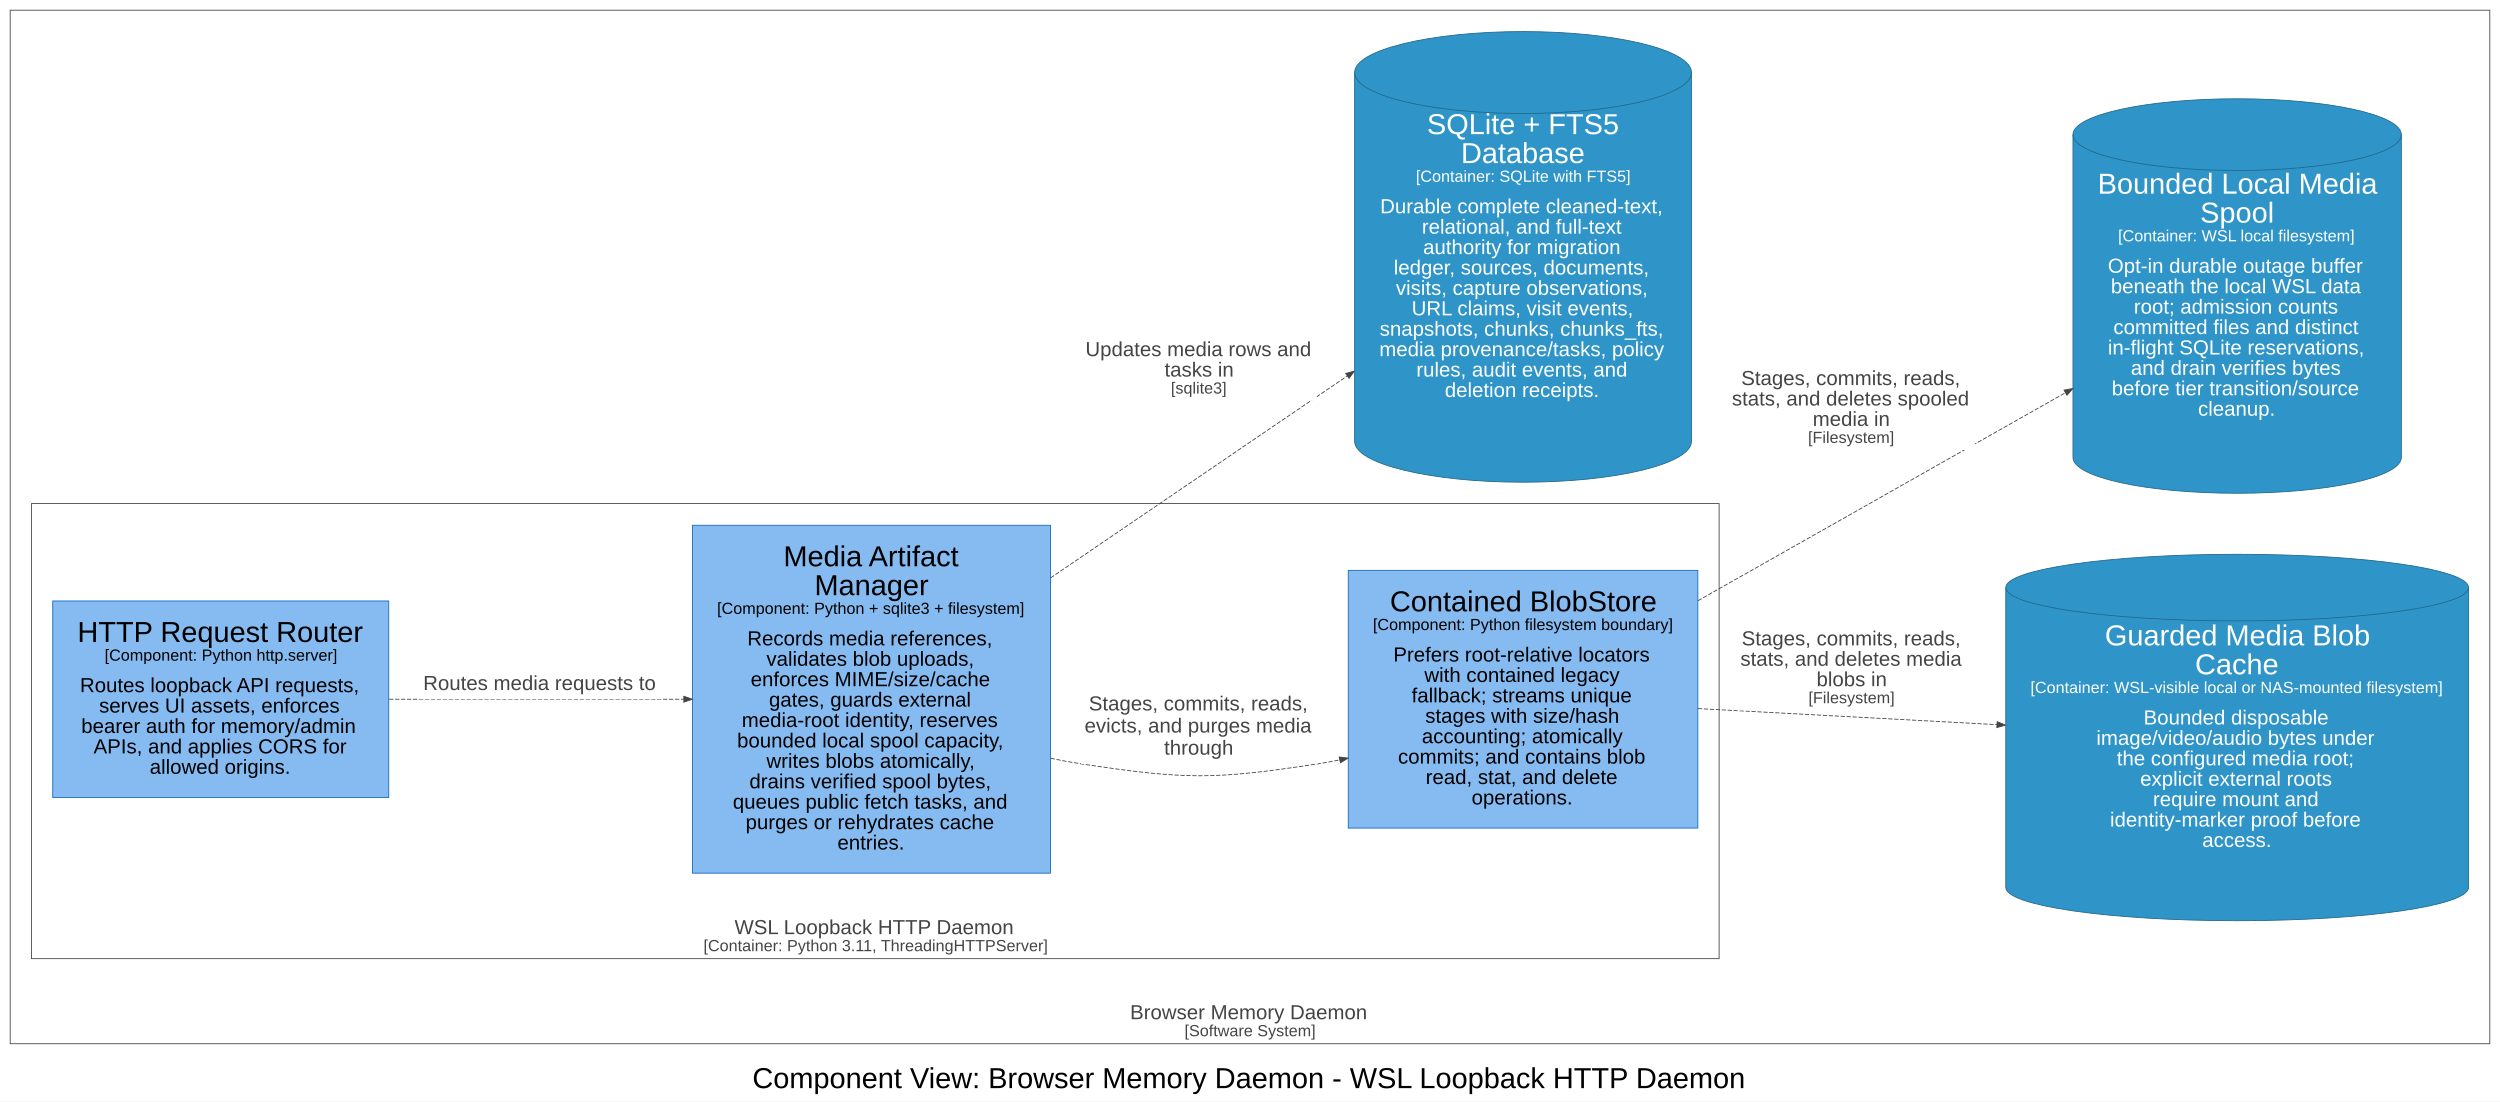
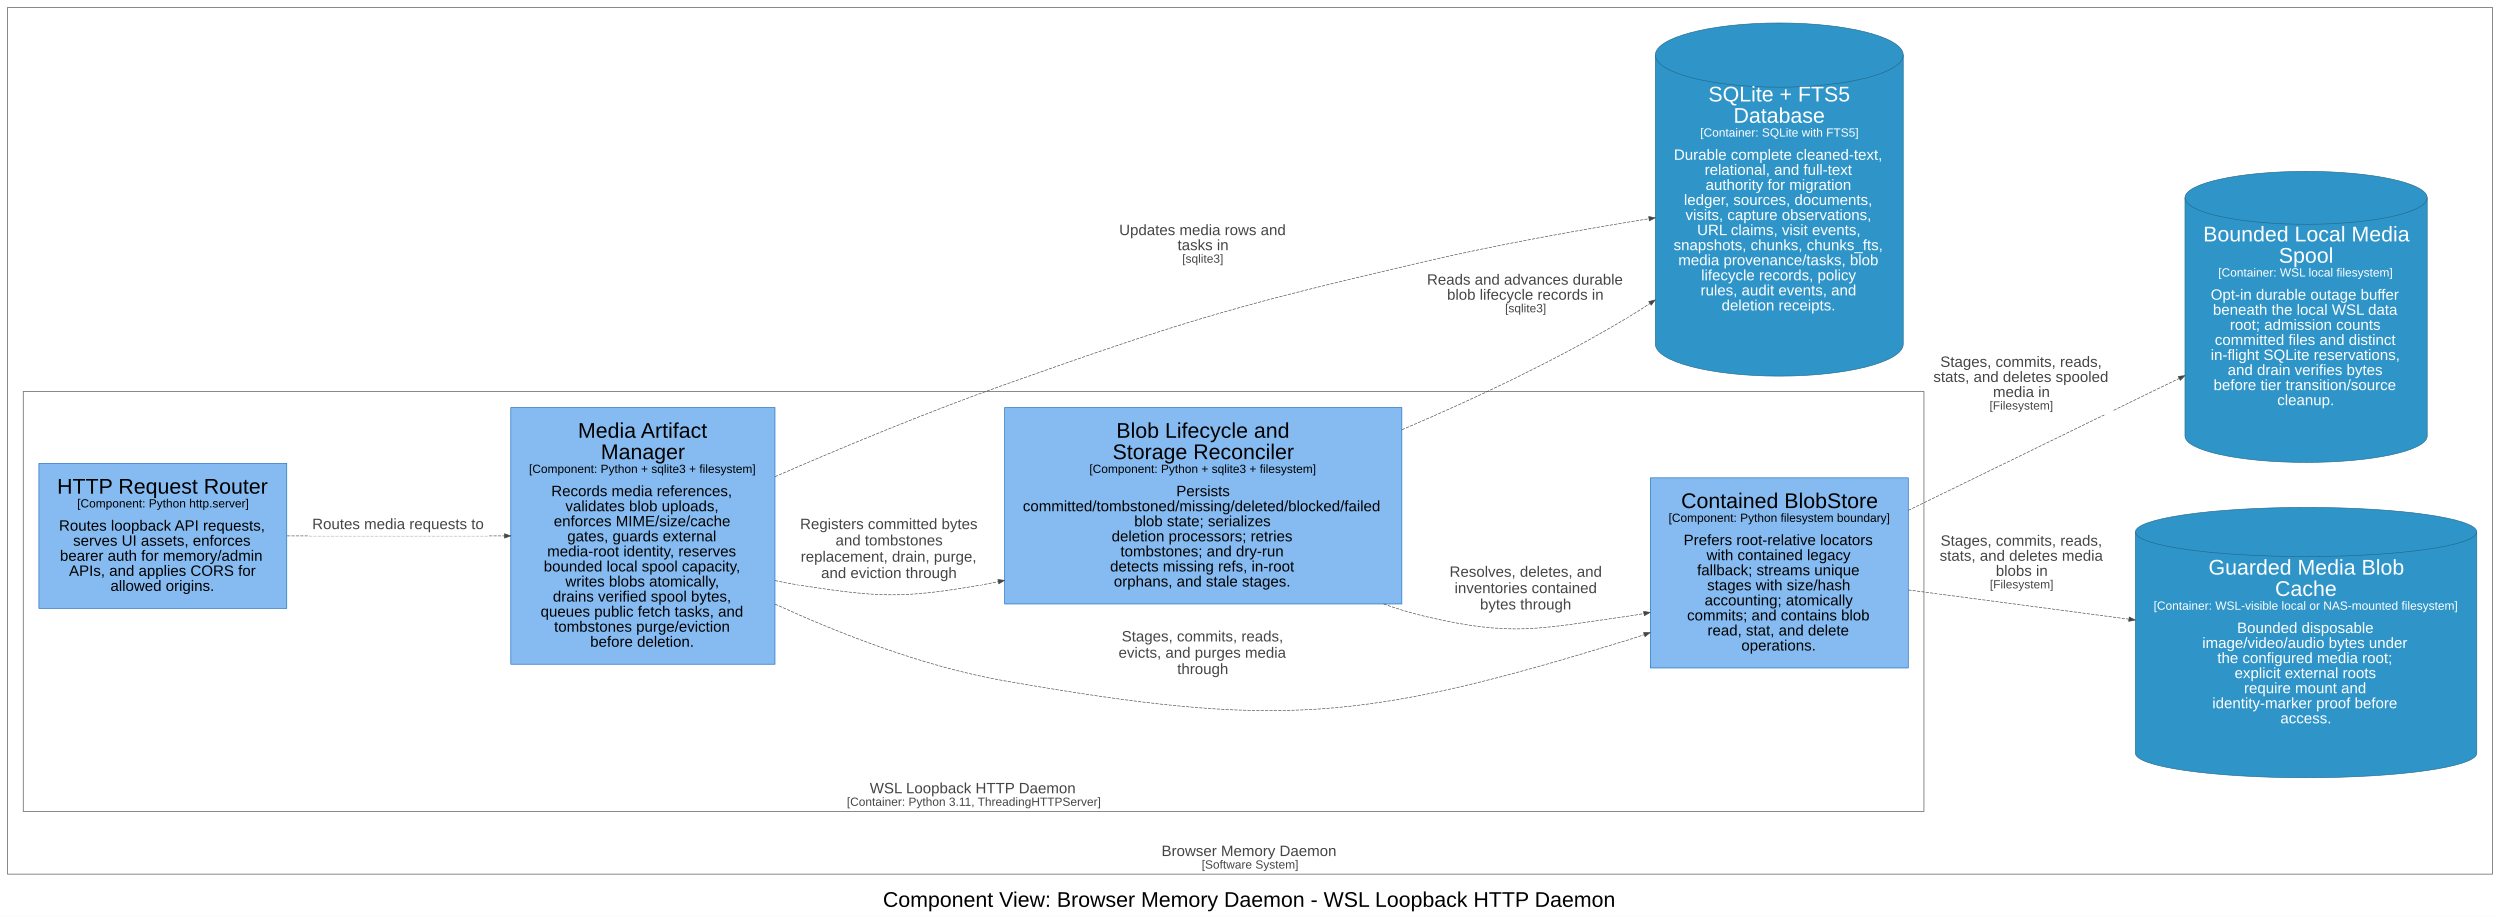
- <svg xmlns="http://www.w3.org/2000/svg" width="2939pt" height="1295pt" viewBox="0.00 0.00 2939.00 1295.00">
-   <g id="graph0" class="graph" transform="scale(1 1) rotate(0) translate(4 1291)">
-     <polygon fill="white" stroke="transparent" points="-4,4 -4,-1291 2935,-1291 2935,4 -4,4" />
-     <text text-anchor="start" x="880.5" y="-11.8" font-family="Arial" font-size="34.00">Component View: Browser Memory Daemon - WSL Loopback HTTP Daemon</text>
+ <svg xmlns="http://www.w3.org/2000/svg" width="3984pt" height="1461pt" viewBox="0.00 0.00 3984.00 1461.00">
+   <g id="graph0" class="graph" transform="scale(1 1) rotate(0) translate(4 1457)">
+     <polygon fill="white" stroke="transparent" points="-4,4 -4,-1457 3980,-1457 3980,4 -4,4" />
+     <text text-anchor="start" x="1403" y="-11.8" font-family="Arial" font-size="34.00">Component View: Browser Memory Daemon - WSL Loopback HTTP Daemon</text>
    <g id="clust1" class="cluster">
-       <polygon fill="none" stroke="#444444" points="8,-64 8,-1279 2923,-1279 2923,-64 8,-64" />
-       <text text-anchor="start" x="1324.5" y="-92.8" font-family="Arial" font-size="24.00" fill="#444444">Browser Memory Daemon</text>
-       <text text-anchor="start" x="1388.5" y="-72.8" font-family="Arial" font-size="19.00" fill="#444444">[Software System]</text>
+       <polygon fill="none" stroke="#444444" points="8,-64 8,-1445 3968,-1445 3968,-64 8,-64" />
+       <text text-anchor="start" x="1847" y="-92.8" font-family="Arial" font-size="24.00" fill="#444444">Browser Memory Daemon</text>
+       <text text-anchor="start" x="1911" y="-72.8" font-family="Arial" font-size="19.00" fill="#444444">[Software System]</text>
    </g>
    <g id="clust2" class="cluster">
-       <polygon fill="none" stroke="#444444" points="33,-164 33,-699 2017,-699 2017,-164 33,-164" />
-       <text text-anchor="start" x="859.5" y="-192.8" font-family="Arial" font-size="24.00" fill="#444444">WSL Loopback HTTP Daemon</text>
-       <text text-anchor="start" x="823" y="-172.8" font-family="Arial" font-size="19.00" fill="#444444">[Container: Python 3.11, ThreadingHTTPServer]</text>
+       <polygon fill="none" stroke="#444444" points="33,-164 33,-833 3062,-833 3062,-164 33,-164" />
+       <text text-anchor="start" x="1382" y="-192.8" font-family="Arial" font-size="24.00" fill="#444444">WSL Loopback HTTP Daemon</text>
+       <text text-anchor="start" x="1345.5" y="-172.8" font-family="Arial" font-size="19.00" fill="#444444">[Container: Python 3.11, ThreadingHTTPServer]</text>
    </g>
    <g id="15" class="node">
-       <polygon fill="#85bbf0" stroke="#1168bd" points="453,-584.5 58,-584.5 58,-353.5 453,-353.5 453,-584.5" />
-       <text text-anchor="start" x="87" y="-536.3" font-family="Arial" font-size="34.00" fill="#000000">HTTP Request Router</text>
-       <text text-anchor="start" x="119" y="-514.3" font-family="Arial" font-size="19.00" fill="#000000">[Component: Python http.server]</text>
-       <text text-anchor="start" x="90" y="-477.3" font-family="Arial" font-size="24.00" fill="#000000">Routes loopback API requests,</text>
-       <text text-anchor="start" x="112.5" y="-453.3" font-family="Arial" font-size="24.00" fill="#000000">serves UI assets, enforces</text>
-       <text text-anchor="start" x="91.5" y="-429.3" font-family="Arial" font-size="24.00" fill="#000000">bearer auth for memory/admin</text>
-       <text text-anchor="start" x="106" y="-405.3" font-family="Arial" font-size="24.00" fill="#000000">APIs, and applies CORS for</text>
-       <text text-anchor="start" x="172" y="-381.3" font-family="Arial" font-size="24.00" fill="#000000">allowed origins.</text>
+       <polygon fill="#85bbf0" stroke="#1168bd" points="453,-718.5 58,-718.5 58,-487.5 453,-487.5 453,-718.5" />
+       <text text-anchor="start" x="87" y="-670.3" font-family="Arial" font-size="34.00" fill="#000000">HTTP Request Router</text>
+       <text text-anchor="start" x="119" y="-648.3" font-family="Arial" font-size="19.00" fill="#000000">[Component: Python http.server]</text>
+       <text text-anchor="start" x="90" y="-611.3" font-family="Arial" font-size="24.00" fill="#000000">Routes loopback API requests,</text>
+       <text text-anchor="start" x="112.5" y="-587.3" font-family="Arial" font-size="24.00" fill="#000000">serves UI assets, enforces</text>
+       <text text-anchor="start" x="91.5" y="-563.3" font-family="Arial" font-size="24.00" fill="#000000">bearer auth for memory/admin</text>
+       <text text-anchor="start" x="106" y="-539.3" font-family="Arial" font-size="24.00" fill="#000000">APIs, and applies CORS for</text>
+       <text text-anchor="start" x="172" y="-515.3" font-family="Arial" font-size="24.00" fill="#000000">allowed origins.</text>
    </g>
    <g id="21" class="node">
-       <polygon fill="#85bbf0" stroke="#1168bd" points="1231,-673.5 810,-673.5 810,-264.5 1231,-264.5 1231,-673.5" />
-       <text text-anchor="start" x="917" y="-625.3" font-family="Arial" font-size="34.00" fill="#000000">Media Artifact</text>
-       <text text-anchor="start" x="953.5" y="-591.3" font-family="Arial" font-size="34.00" fill="#000000">Manager</text>
-       <text text-anchor="start" x="839" y="-569.3" font-family="Arial" font-size="19.00" fill="#000000">[Component: Python + sqlite3 + filesystem]</text>
-       <text text-anchor="start" x="874.5" y="-532.3" font-family="Arial" font-size="24.00" fill="#000000">Records media references,</text>
-       <text text-anchor="start" x="897" y="-508.3" font-family="Arial" font-size="24.00" fill="#000000">validates blob uploads,</text>
-       <text text-anchor="start" x="878.5" y="-484.3" font-family="Arial" font-size="24.00" fill="#000000">enforces MIME/size/cache</text>
-       <text text-anchor="start" x="900" y="-460.3" font-family="Arial" font-size="24.00" fill="#000000">gates, guards external</text>
-       <text text-anchor="start" x="868" y="-436.3" font-family="Arial" font-size="24.00" fill="#000000">media-root identity, reserves</text>
-       <text text-anchor="start" x="862.5" y="-412.3" font-family="Arial" font-size="24.00" fill="#000000">bounded local spool capacity,</text>
-       <text text-anchor="start" x="897" y="-388.3" font-family="Arial" font-size="24.00" fill="#000000">writes blobs atomically,</text>
-       <text text-anchor="start" x="877" y="-364.3" font-family="Arial" font-size="24.00" fill="#000000">drains verified spool bytes,</text>
-       <text text-anchor="start" x="857.5" y="-340.3" font-family="Arial" font-size="24.00" fill="#000000">queues public fetch tasks, and</text>
-       <text text-anchor="start" x="872.5" y="-316.3" font-family="Arial" font-size="24.00" fill="#000000">purges or rehydrates cache</text>
-       <text text-anchor="start" x="980.5" y="-292.3" font-family="Arial" font-size="24.00" fill="#000000">entries.</text>
+       <polygon fill="#85bbf0" stroke="#1168bd" points="1231,-807.5 810,-807.5 810,-398.5 1231,-398.5 1231,-807.5" />
+       <text text-anchor="start" x="917" y="-759.3" font-family="Arial" font-size="34.00" fill="#000000">Media Artifact</text>
+       <text text-anchor="start" x="953.5" y="-725.3" font-family="Arial" font-size="34.00" fill="#000000">Manager</text>
+       <text text-anchor="start" x="839" y="-703.3" font-family="Arial" font-size="19.00" fill="#000000">[Component: Python + sqlite3 + filesystem]</text>
+       <text text-anchor="start" x="874.5" y="-666.3" font-family="Arial" font-size="24.00" fill="#000000">Records media references,</text>
+       <text text-anchor="start" x="897" y="-642.3" font-family="Arial" font-size="24.00" fill="#000000">validates blob uploads,</text>
+       <text text-anchor="start" x="878.5" y="-618.3" font-family="Arial" font-size="24.00" fill="#000000">enforces MIME/size/cache</text>
+       <text text-anchor="start" x="900" y="-594.3" font-family="Arial" font-size="24.00" fill="#000000">gates, guards external</text>
+       <text text-anchor="start" x="868" y="-570.3" font-family="Arial" font-size="24.00" fill="#000000">media-root identity, reserves</text>
+       <text text-anchor="start" x="862.5" y="-546.3" font-family="Arial" font-size="24.00" fill="#000000">bounded local spool capacity,</text>
+       <text text-anchor="start" x="897" y="-522.3" font-family="Arial" font-size="24.00" fill="#000000">writes blobs atomically,</text>
+       <text text-anchor="start" x="877" y="-498.3" font-family="Arial" font-size="24.00" fill="#000000">drains verified spool bytes,</text>
+       <text text-anchor="start" x="857.5" y="-474.3" font-family="Arial" font-size="24.00" fill="#000000">queues public fetch tasks, and</text>
+       <text text-anchor="start" x="879" y="-450.3" font-family="Arial" font-size="24.00" fill="#000000">tombstones purge/eviction</text>
+       <text text-anchor="start" x="936.5" y="-426.3" font-family="Arial" font-size="24.00" fill="#000000">before deletion.</text>
    </g>
-     <g id="72" class="edge">
-       <path fill="none" stroke="#444444" stroke-dasharray="5,2" d="M453.49,-469C559.46,-469 690.46,-469 799.73,-469" />
-       <polygon fill="#444444" stroke="#444444" points="799.9,-472.5 809.9,-469 799.9,-465.5 799.9,-472.5" />
-       <polygon fill="white" stroke="transparent" points="489,-469 489,-503 774,-503 774,-469 489,-469" />
-       <text text-anchor="start" x="493.5" y="-479.8" font-family="Arial" font-size="24.00" fill="#444444">Routes media requests to</text>
+     <g id="74" class="edge">
+       <path fill="none" stroke="#444444" stroke-dasharray="5,2" d="M453.49,-603C559.46,-603 690.46,-603 799.73,-603" />
+       <polygon fill="#444444" stroke="#444444" points="799.9,-606.5 809.9,-603 799.9,-599.5 799.9,-606.5" />
+       <polygon fill="white" stroke="transparent" points="489,-603 489,-637 774,-637 774,-603 489,-603" />
+       <text text-anchor="start" x="493.5" y="-613.8" font-family="Arial" font-size="24.00" fill="#444444">Routes media requests to</text>
    </g>
    <g id="22" class="node">
-       <polygon fill="#85bbf0" stroke="#1168bd" points="1992,-620.5 1581,-620.5 1581,-317.5 1992,-317.5 1992,-620.5" />
-       <text text-anchor="start" x="1630" y="-572.3" font-family="Arial" font-size="34.00" fill="#000000">Contained BlobStore</text>
-       <text text-anchor="start" x="1610" y="-550.3" font-family="Arial" font-size="19.00" fill="#000000">[Component: Python filesystem boundary]</text>
-       <text text-anchor="start" x="1634" y="-513.3" font-family="Arial" font-size="24.00" fill="#000000">Prefers root-relative locators</text>
-       <text text-anchor="start" x="1670.5" y="-489.3" font-family="Arial" font-size="24.00" fill="#000000">with contained legacy</text>
-       <text text-anchor="start" x="1655.5" y="-465.3" font-family="Arial" font-size="24.00" fill="#000000">fallback; streams unique</text>
-       <text text-anchor="start" x="1671.5" y="-441.3" font-family="Arial" font-size="24.00" fill="#000000">stages with size/hash</text>
-       <text text-anchor="start" x="1667.5" y="-417.3" font-family="Arial" font-size="24.00" fill="#000000">accounting; atomically</text>
-       <text text-anchor="start" x="1639.5" y="-393.3" font-family="Arial" font-size="24.00" fill="#000000">commits; and contains blob</text>
-       <text text-anchor="start" x="1672" y="-369.3" font-family="Arial" font-size="24.00" fill="#000000">read, stat, and delete</text>
-       <text text-anchor="start" x="1726" y="-345.3" font-family="Arial" font-size="24.00" fill="#000000">operations.</text>
+       <polygon fill="#85bbf0" stroke="#1168bd" points="3037,-695.5 2626,-695.5 2626,-392.5 3037,-392.5 3037,-695.5" />
+       <text text-anchor="start" x="2675" y="-647.3" font-family="Arial" font-size="34.00" fill="#000000">Contained BlobStore</text>
+       <text text-anchor="start" x="2655" y="-625.3" font-family="Arial" font-size="19.00" fill="#000000">[Component: Python filesystem boundary]</text>
+       <text text-anchor="start" x="2679" y="-588.3" font-family="Arial" font-size="24.00" fill="#000000">Prefers root-relative locators</text>
+       <text text-anchor="start" x="2715.5" y="-564.3" font-family="Arial" font-size="24.00" fill="#000000">with contained legacy</text>
+       <text text-anchor="start" x="2700.5" y="-540.3" font-family="Arial" font-size="24.00" fill="#000000">fallback; streams unique</text>
+       <text text-anchor="start" x="2716.5" y="-516.3" font-family="Arial" font-size="24.00" fill="#000000">stages with size/hash</text>
+       <text text-anchor="start" x="2712.5" y="-492.3" font-family="Arial" font-size="24.00" fill="#000000">accounting; atomically</text>
+       <text text-anchor="start" x="2684.5" y="-468.3" font-family="Arial" font-size="24.00" fill="#000000">commits; and contains blob</text>
+       <text text-anchor="start" x="2717" y="-444.3" font-family="Arial" font-size="24.00" fill="#000000">read, stat, and delete</text>
+       <text text-anchor="start" x="2771" y="-420.3" font-family="Arial" font-size="24.00" fill="#000000">operations.</text>
    </g>
-     <g id="81" class="edge">
-       <path fill="none" stroke="#444444" stroke-dasharray="5,2" d="M1231.13,-399.61C1243.18,-397.03 1255.2,-394.78 1267,-393 1389.17,-374.52 1422.89,-374.16 1545,-393 1553.57,-394.32 1562.25,-395.89 1570.98,-397.67" />
-       <polygon fill="#444444" stroke="#444444" points="1570.33,-401.11 1580.84,-399.76 1571.78,-394.26 1570.33,-401.11" />
-       <polygon fill="white" stroke="transparent" points="1267,-393 1267,-479 1545,-479 1545,-393 1267,-393" />
-       <text text-anchor="start" x="1276" y="-455.8" font-family="Arial" font-size="24.00" fill="#444444">Stages, commits, reads,</text>
-       <text text-anchor="start" x="1271" y="-429.8" font-family="Arial" font-size="24.00" fill="#444444">evicts, and purges media</text>
-       <text text-anchor="start" x="1364.5" y="-403.8" font-family="Arial" font-size="24.00" fill="#444444">through</text>
+     <g id="83" class="edge">
+       <path fill="none" stroke="#444444" stroke-dasharray="5,2" d="M1231.12,-494.29C1337.57,-445.53 1470.8,-394.06 1597,-372 2032.67,-295.85 2167.3,-306.88 2590,-437 2598.66,-439.67 2607.42,-442.56 2616.22,-445.63" />
+       <polygon fill="#444444" stroke="#444444" points="2615.18,-448.98 2625.77,-449.03 2617.52,-442.38 2615.18,-448.98" />
+       <polygon fill="white" stroke="transparent" points="1774.5,-372 1774.5,-458 2052.5,-458 2052.5,-372 1774.5,-372" />
+       <text text-anchor="start" x="1783.5" y="-434.8" font-family="Arial" font-size="24.00" fill="#444444">Stages, commits, reads,</text>
+       <text text-anchor="start" x="1778.5" y="-408.8" font-family="Arial" font-size="24.00" fill="#444444">evicts, and purges media</text>
+       <text text-anchor="start" x="1872" y="-382.8" font-family="Arial" font-size="24.00" fill="#444444">through</text>
    </g>
-     <g id="29" class="node">
-       <path fill="#2f95c8" stroke="#20688c" d="M1984.5,-1205.72C1984.5,-1232.29 1895.75,-1253.88 1786.5,-1253.88 1677.25,-1253.88 1588.5,-1232.29 1588.5,-1205.72 1588.5,-1205.72 1588.5,-772.28 1588.5,-772.28 1588.5,-745.71 1677.25,-724.12 1786.5,-724.12 1895.75,-724.12 1984.5,-745.71 1984.5,-772.28 1984.5,-772.28 1984.5,-1205.72 1984.5,-1205.72" />
-       <path fill="none" stroke="#20688c" d="M1984.5,-1205.72C1984.5,-1179.14 1895.75,-1157.56 1786.5,-1157.56 1677.25,-1157.56 1588.5,-1179.14 1588.5,-1205.72" />
-       <text text-anchor="start" x="1673.5" y="-1133.3" font-family="Arial" font-size="34.00" fill="#ffffff">SQLite + FTS5</text>
-       <text text-anchor="start" x="1713.5" y="-1099.3" font-family="Arial" font-size="34.00" fill="#ffffff">Database</text>
-       <text text-anchor="start" x="1660.5" y="-1077.3" font-family="Arial" font-size="19.00" fill="#ffffff">[Container: SQLite with FTS5]</text>
-       <text text-anchor="start" x="1618.5" y="-1040.3" font-family="Arial" font-size="24.00" fill="#ffffff">Durable complete cleaned-text,</text>
-       <text text-anchor="start" x="1667.5" y="-1016.3" font-family="Arial" font-size="24.00" fill="#ffffff">relational, and full-text</text>
-       <text text-anchor="start" x="1669" y="-992.3" font-family="Arial" font-size="24.00" fill="#ffffff">authority for migration</text>
-       <text text-anchor="start" x="1634.5" y="-968.3" font-family="Arial" font-size="24.00" fill="#ffffff">ledger, sources, documents,</text>
-       <text text-anchor="start" x="1637" y="-944.3" font-family="Arial" font-size="24.00" fill="#ffffff">visits, capture observations,</text>
-       <text text-anchor="start" x="1655.5" y="-920.3" font-family="Arial" font-size="24.00" fill="#ffffff">URL claims, visit events,</text>
-       <text text-anchor="start" x="1618" y="-896.3" font-family="Arial" font-size="24.00" fill="#ffffff">snapshots, chunks, chunks_fts,</text>
-       <text text-anchor="start" x="1617.5" y="-872.3" font-family="Arial" font-size="24.00" fill="#ffffff">media provenance/tasks, policy</text>
-       <text text-anchor="start" x="1661" y="-848.3" font-family="Arial" font-size="24.00" fill="#ffffff">rules, audit events, and</text>
-       <text text-anchor="start" x="1694.5" y="-824.3" font-family="Arial" font-size="24.00" fill="#ffffff">deletion receipts.</text>
+     <g id="23" class="node">
+       <polygon fill="#85bbf0" stroke="#1168bd" points="2230,-807.5 1597,-807.5 1597,-494.5 2230,-494.5 2230,-807.5" />
+       <text text-anchor="start" x="1775" y="-759.3" font-family="Arial" font-size="34.00" fill="#000000">Blob Lifecycle and</text>
+       <text text-anchor="start" x="1769" y="-725.3" font-family="Arial" font-size="34.00" fill="#000000">Storage Reconciler</text>
+       <text text-anchor="start" x="1732" y="-703.3" font-family="Arial" font-size="19.00" fill="#000000">[Component: Python + sqlite3 + filesystem]</text>
+       <text text-anchor="start" x="1870.5" y="-666.3" font-family="Arial" font-size="24.00" fill="#000000">Persists</text>
+       <text text-anchor="start" x="1626" y="-642.3" font-family="Arial" font-size="24.00" fill="#000000">committed/tombstoned/missing/deleted/blocked/failed</text>
+       <text text-anchor="start" x="1803.5" y="-618.3" font-family="Arial" font-size="24.00" fill="#000000">blob state; serializes</text>
+       <text text-anchor="start" x="1767.5" y="-594.3" font-family="Arial" font-size="24.00" fill="#000000">deletion processors; retries</text>
+       <text text-anchor="start" x="1781.5" y="-570.3" font-family="Arial" font-size="24.00" fill="#000000">tombstones; and dry-run</text>
+       <text text-anchor="start" x="1765" y="-546.3" font-family="Arial" font-size="24.00" fill="#000000">detects missing refs, in-root</text>
+       <text text-anchor="start" x="1771" y="-522.3" font-family="Arial" font-size="24.00" fill="#000000">orphans, and stale stages.</text>
    </g>
-     <g id="80" class="edge">
-       <path fill="none" stroke="#444444" stroke-dasharray="5,2" d="M1231.02,-611.61C1339.63,-685.53 1471.78,-775.47 1579.82,-849.01" />
-       <polygon fill="#444444" stroke="#444444" points="1577.98,-851.99 1588.21,-854.72 1581.92,-846.2 1577.98,-851.99" />
-       <polygon fill="white" stroke="transparent" points="1268,-820 1268,-895 1544,-895 1544,-820 1268,-820" />
-       <text text-anchor="start" x="1272" y="-872.3" font-family="Arial" font-size="24.00" fill="#444444">Updates media rows and</text>
-       <text text-anchor="start" x="1365" y="-848.3" font-family="Arial" font-size="24.00" fill="#444444">tasks in</text>
-       <text text-anchor="start" x="1372.5" y="-828.3" font-family="Arial" font-size="19.00" fill="#444444">[sqlite3]</text>
+     <g id="84" class="edge">
+       <path fill="none" stroke="#444444" stroke-dasharray="5,2" d="M1231.08,-531.79C1243.15,-529.13 1255.18,-526.83 1267,-525 1396.12,-504.98 1432.26,-502.62 1561,-525 1569.58,-526.49 1578.24,-528.18 1586.93,-530.02" />
+       <polygon fill="#444444" stroke="#444444" points="1586.23,-533.46 1596.75,-532.18 1587.73,-526.62 1586.23,-533.46" />
+       <polygon fill="white" stroke="transparent" points="1267,-525 1267,-637 1561,-637 1561,-525 1267,-525" />
+       <text text-anchor="start" x="1271" y="-613.8" font-family="Arial" font-size="24.00" fill="#444444">Registers committed bytes</text>
+       <text text-anchor="start" x="1327.5" y="-587.8" font-family="Arial" font-size="24.00" fill="#444444">and tombstones</text>
+       <text text-anchor="start" x="1272" y="-561.8" font-family="Arial" font-size="24.00" fill="#444444">replacement, drain, purge,</text>
+       <text text-anchor="start" x="1304.5" y="-535.8" font-family="Arial" font-size="24.00" fill="#444444">and eviction through</text>
    </g>
-     <g id="31" class="node">
-       <path fill="#2f95c8" stroke="#20688c" d="M2898,-600.22C2898,-621.82 2776.09,-639.38 2626,-639.38 2475.91,-639.38 2354,-621.82 2354,-600.22 2354,-600.22 2354,-247.78 2354,-247.78 2354,-226.18 2475.91,-208.62 2626,-208.62 2776.09,-208.62 2898,-226.18 2898,-247.78 2898,-247.78 2898,-600.22 2898,-600.22" />
-       <path fill="none" stroke="#20688c" d="M2898,-600.22C2898,-578.61 2776.09,-561.06 2626,-561.06 2475.91,-561.06 2354,-578.61 2354,-600.22" />
-       <text text-anchor="start" x="2470.5" y="-532.3" font-family="Arial" font-size="34.00" fill="#ffffff">Guarded Media Blob</text>
-       <text text-anchor="start" x="2576.5" y="-498.3" font-family="Arial" font-size="34.00" fill="#ffffff">Cache</text>
-       <text text-anchor="start" x="2383" y="-476.3" font-family="Arial" font-size="19.00" fill="#ffffff">[Container: WSL-visible local or NAS-mounted filesystem]</text>
-       <text text-anchor="start" x="2516" y="-439.3" font-family="Arial" font-size="24.00" fill="#ffffff">Bounded disposable</text>
-       <text text-anchor="start" x="2460.5" y="-415.3" font-family="Arial" font-size="24.00" fill="#ffffff">image/video/audio bytes under</text>
-       <text text-anchor="start" x="2484.5" y="-391.3" font-family="Arial" font-size="24.00" fill="#ffffff">the configured media root;</text>
-       <text text-anchor="start" x="2512" y="-367.3" font-family="Arial" font-size="24.00" fill="#ffffff">explicit external roots</text>
-       <text text-anchor="start" x="2527" y="-343.3" font-family="Arial" font-size="24.00" fill="#ffffff">require mount and</text>
-       <text text-anchor="start" x="2476.5" y="-319.3" font-family="Arial" font-size="24.00" fill="#ffffff">identity-marker proof before</text>
-       <text text-anchor="start" x="2585" y="-295.3" font-family="Arial" font-size="24.00" fill="#ffffff">access.</text>
+     <g id="30" class="node">
+       <path fill="#2f95c8" stroke="#20688c" d="M3029,-1369.22C3029,-1397.44 2940.48,-1420.38 2831.5,-1420.38 2722.52,-1420.38 2634,-1397.44 2634,-1369.22 2634,-1369.22 2634,-908.78 2634,-908.78 2634,-880.56 2722.52,-857.62 2831.5,-857.62 2940.48,-857.62 3029,-880.56 3029,-908.78 3029,-908.78 3029,-1369.22 3029,-1369.22" />
+       <path fill="none" stroke="#20688c" d="M3029,-1369.22C3029,-1340.99 2940.48,-1318.06 2831.5,-1318.06 2722.52,-1318.06 2634,-1340.99 2634,-1369.22" />
+       <text text-anchor="start" x="2718.5" y="-1295.3" font-family="Arial" font-size="34.00" fill="#ffffff">SQLite + FTS5</text>
+       <text text-anchor="start" x="2758.5" y="-1261.3" font-family="Arial" font-size="34.00" fill="#ffffff">Database</text>
+       <text text-anchor="start" x="2705.5" y="-1239.3" font-family="Arial" font-size="19.00" fill="#ffffff">[Container: SQLite with FTS5]</text>
+       <text text-anchor="start" x="2663.5" y="-1202.3" font-family="Arial" font-size="24.00" fill="#ffffff">Durable complete cleaned-text,</text>
+       <text text-anchor="start" x="2712.5" y="-1178.3" font-family="Arial" font-size="24.00" fill="#ffffff">relational, and full-text</text>
+       <text text-anchor="start" x="2714" y="-1154.3" font-family="Arial" font-size="24.00" fill="#ffffff">authority for migration</text>
+       <text text-anchor="start" x="2679.5" y="-1130.3" font-family="Arial" font-size="24.00" fill="#ffffff">ledger, sources, documents,</text>
+       <text text-anchor="start" x="2682" y="-1106.3" font-family="Arial" font-size="24.00" fill="#ffffff">visits, capture observations,</text>
+       <text text-anchor="start" x="2700.5" y="-1082.3" font-family="Arial" font-size="24.00" fill="#ffffff">URL claims, visit events,</text>
+       <text text-anchor="start" x="2663" y="-1058.3" font-family="Arial" font-size="24.00" fill="#ffffff">snapshots, chunks, chunks_fts,</text>
+       <text text-anchor="start" x="2670.5" y="-1034.3" font-family="Arial" font-size="24.00" fill="#ffffff">media provenance/tasks, blob</text>
+       <text text-anchor="start" x="2707" y="-1010.3" font-family="Arial" font-size="24.00" fill="#ffffff">lifecycle records, policy</text>
+       <text text-anchor="start" x="2706" y="-986.3" font-family="Arial" font-size="24.00" fill="#ffffff">rules, audit events, and</text>
+       <text text-anchor="start" x="2739.5" y="-962.3" font-family="Arial" font-size="24.00" fill="#ffffff">deletion receipts.</text>
    </g>
-     <g id="87" class="edge">
-       <path fill="none" stroke="#444444" stroke-dasharray="5,2" d="M1992.11,-458.01C2097.86,-452.32 2228.54,-445.3 2343.64,-439.12" />
-       <polygon fill="#444444" stroke="#444444" points="2343.87,-442.61 2353.67,-438.58 2343.49,-435.62 2343.87,-442.61" />
-       <polygon fill="white" stroke="transparent" points="2037.5,-456 2037.5,-555 2308.5,-555 2308.5,-456 2037.5,-456" />
-       <text text-anchor="start" x="2043.5" y="-532.3" font-family="Arial" font-size="24.00" fill="#444444">Stages, commits, reads,</text>
-       <text text-anchor="start" x="2042" y="-508.3" font-family="Arial" font-size="24.00" fill="#444444">stats, and deletes media</text>
-       <text text-anchor="start" x="2131.5" y="-484.3" font-family="Arial" font-size="24.00" fill="#444444">blobs in</text>
-       <text text-anchor="start" x="2122" y="-464.3" font-family="Arial" font-size="19.00" fill="#444444">[Filesystem]</text>
+     <g id="82" class="edge">
+       <path fill="none" stroke="#444444" stroke-dasharray="5,2" d="M1231.12,-697.41C1339.26,-744.42 1473.98,-800.37 1597,-844 1889.01,-947.56 1964.28,-969.58 2266,-1040 2383.57,-1067.44 2516.5,-1091.11 2623.83,-1108.42" />
+       <polygon fill="#444444" stroke="#444444" points="2623.37,-1111.89 2633.8,-1110.02 2624.48,-1104.98 2623.37,-1111.89" />
+       <polygon fill="white" stroke="transparent" points="1775.5,-1030 1775.5,-1105 2051.5,-1105 2051.5,-1030 1775.5,-1030" />
+       <text text-anchor="start" x="1779.5" y="-1082.3" font-family="Arial" font-size="24.00" fill="#444444">Updates media rows and</text>
+       <text text-anchor="start" x="1872.5" y="-1058.3" font-family="Arial" font-size="24.00" fill="#444444">tasks in</text>
+       <text text-anchor="start" x="1880" y="-1038.3" font-family="Arial" font-size="19.00" fill="#444444">[sqlite3]</text>
    </g>
    <g id="32" class="node">
-       <path fill="#2f95c8" stroke="#20688c" d="M2819,-1132.72C2819,-1155.98 2732.49,-1174.88 2626,-1174.88 2519.51,-1174.88 2433,-1155.98 2433,-1132.72 2433,-1132.72 2433,-753.28 2433,-753.28 2433,-730.02 2519.51,-711.12 2626,-711.12 2732.49,-711.12 2819,-730.02 2819,-753.28 2819,-753.28 2819,-1132.72 2819,-1132.72" />
-       <path fill="none" stroke="#20688c" d="M2819,-1132.72C2819,-1109.45 2732.49,-1090.56 2626,-1090.56 2519.51,-1090.56 2433,-1109.45 2433,-1132.72" />
-       <text text-anchor="start" x="2462" y="-1063.3" font-family="Arial" font-size="34.00" fill="#ffffff">Bounded Local Media</text>
-       <text text-anchor="start" x="2582.5" y="-1029.3" font-family="Arial" font-size="34.00" fill="#ffffff">Spool</text>
-       <text text-anchor="start" x="2486" y="-1007.3" font-family="Arial" font-size="19.00" fill="#ffffff">[Container: WSL local filesystem]</text>
-       <text text-anchor="start" x="2474" y="-970.3" font-family="Arial" font-size="24.00" fill="#ffffff">Opt-in durable outage buffer</text>
-       <text text-anchor="start" x="2477.5" y="-946.3" font-family="Arial" font-size="24.00" fill="#ffffff">beneath the local WSL data</text>
-       <text text-anchor="start" x="2504.5" y="-922.3" font-family="Arial" font-size="24.00" fill="#ffffff">root; admission counts</text>
-       <text text-anchor="start" x="2480.5" y="-898.3" font-family="Arial" font-size="24.00" fill="#ffffff">committed files and distinct</text>
-       <text text-anchor="start" x="2474" y="-874.3" font-family="Arial" font-size="24.00" fill="#ffffff">in-flight SQLite reservations,</text>
-       <text text-anchor="start" x="2501" y="-850.3" font-family="Arial" font-size="24.00" fill="#ffffff">and drain verifies bytes</text>
-       <text text-anchor="start" x="2478.5" y="-826.3" font-family="Arial" font-size="24.00" fill="#ffffff">before tier transition/source</text>
-       <text text-anchor="start" x="2580" y="-802.3" font-family="Arial" font-size="24.00" fill="#ffffff">cleanup.</text>
+       <path fill="#2f95c8" stroke="#20688c" d="M3943,-609.22C3943,-630.82 3821.09,-648.38 3671,-648.38 3520.91,-648.38 3399,-630.82 3399,-609.22 3399,-609.22 3399,-256.78 3399,-256.78 3399,-235.18 3520.91,-217.62 3671,-217.62 3821.09,-217.62 3943,-235.18 3943,-256.78 3943,-256.78 3943,-609.22 3943,-609.22" />
+       <path fill="none" stroke="#20688c" d="M3943,-609.22C3943,-587.61 3821.09,-570.06 3671,-570.06 3520.91,-570.06 3399,-587.61 3399,-609.22" />
+       <text text-anchor="start" x="3515.5" y="-541.3" font-family="Arial" font-size="34.00" fill="#ffffff">Guarded Media Blob</text>
+       <text text-anchor="start" x="3621.5" y="-507.3" font-family="Arial" font-size="34.00" fill="#ffffff">Cache</text>
+       <text text-anchor="start" x="3428" y="-485.3" font-family="Arial" font-size="19.00" fill="#ffffff">[Container: WSL-visible local or NAS-mounted filesystem]</text>
+       <text text-anchor="start" x="3561" y="-448.3" font-family="Arial" font-size="24.00" fill="#ffffff">Bounded disposable</text>
+       <text text-anchor="start" x="3505.5" y="-424.3" font-family="Arial" font-size="24.00" fill="#ffffff">image/video/audio bytes under</text>
+       <text text-anchor="start" x="3529.5" y="-400.3" font-family="Arial" font-size="24.00" fill="#ffffff">the configured media root;</text>
+       <text text-anchor="start" x="3557" y="-376.3" font-family="Arial" font-size="24.00" fill="#ffffff">explicit external roots</text>
+       <text text-anchor="start" x="3572" y="-352.3" font-family="Arial" font-size="24.00" fill="#ffffff">require mount and</text>
+       <text text-anchor="start" x="3521.5" y="-328.3" font-family="Arial" font-size="24.00" fill="#ffffff">identity-marker proof before</text>
+       <text text-anchor="start" x="3630" y="-304.3" font-family="Arial" font-size="24.00" fill="#ffffff">access.</text>
    </g>
-     <g id="88" class="edge">
-       <path fill="none" stroke="#444444" stroke-dasharray="5,2" d="M1992.11,-584.8C2123.47,-659.15 2293.29,-755.26 2423.95,-829.21" />
-       <polygon fill="#444444" stroke="#444444" points="2422.46,-832.39 2432.89,-834.27 2425.91,-826.3 2422.46,-832.39" />
-       <polygon fill="white" stroke="transparent" points="2028,-762 2028,-861 2318,-861 2318,-762 2028,-762" />
-       <text text-anchor="start" x="2043" y="-838.3" font-family="Arial" font-size="24.00" fill="#444444">Stages, commits, reads,</text>
-       <text text-anchor="start" x="2032" y="-814.3" font-family="Arial" font-size="24.00" fill="#444444">stats, and deletes spooled</text>
-       <text text-anchor="start" x="2127" y="-790.3" font-family="Arial" font-size="24.00" fill="#444444">media in</text>
-       <text text-anchor="start" x="2121.5" y="-770.3" font-family="Arial" font-size="19.00" fill="#444444">[Filesystem]</text>
+     <g id="92" class="edge">
+       <path fill="none" stroke="#444444" stroke-dasharray="5,2" d="M3037.11,-516.88C3142.86,-502.87 3273.54,-485.55 3388.64,-470.29" />
+       <polygon fill="#444444" stroke="#444444" points="3389.21,-473.75 3398.67,-468.96 3388.29,-466.81 3389.21,-473.75" />
+       <polygon fill="white" stroke="transparent" points="3082.5,-511 3082.5,-610 3353.5,-610 3353.5,-511 3082.5,-511" />
+       <text text-anchor="start" x="3088.5" y="-587.3" font-family="Arial" font-size="24.00" fill="#444444">Stages, commits, reads,</text>
+       <text text-anchor="start" x="3087" y="-563.3" font-family="Arial" font-size="24.00" fill="#444444">stats, and deletes media</text>
+       <text text-anchor="start" x="3176.5" y="-539.3" font-family="Arial" font-size="24.00" fill="#444444">blobs in</text>
+       <text text-anchor="start" x="3167" y="-519.3" font-family="Arial" font-size="19.00" fill="#444444">[Filesystem]</text>
+     </g>
+     <g id="33" class="node">
+       <path fill="#2f95c8" stroke="#20688c" d="M3864,-1141.72C3864,-1164.98 3777.49,-1183.88 3671,-1183.88 3564.51,-1183.88 3478,-1164.98 3478,-1141.72 3478,-1141.72 3478,-762.28 3478,-762.28 3478,-739.02 3564.51,-720.12 3671,-720.12 3777.49,-720.12 3864,-739.02 3864,-762.28 3864,-762.28 3864,-1141.72 3864,-1141.72" />
+       <path fill="none" stroke="#20688c" d="M3864,-1141.72C3864,-1118.45 3777.49,-1099.56 3671,-1099.56 3564.51,-1099.56 3478,-1118.45 3478,-1141.72" />
+       <text text-anchor="start" x="3507" y="-1072.3" font-family="Arial" font-size="34.00" fill="#ffffff">Bounded Local Media</text>
+       <text text-anchor="start" x="3627.5" y="-1038.3" font-family="Arial" font-size="34.00" fill="#ffffff">Spool</text>
+       <text text-anchor="start" x="3531" y="-1016.3" font-family="Arial" font-size="19.00" fill="#ffffff">[Container: WSL local filesystem]</text>
+       <text text-anchor="start" x="3519" y="-979.3" font-family="Arial" font-size="24.00" fill="#ffffff">Opt-in durable outage buffer</text>
+       <text text-anchor="start" x="3522.5" y="-955.3" font-family="Arial" font-size="24.00" fill="#ffffff">beneath the local WSL data</text>
+       <text text-anchor="start" x="3549.5" y="-931.3" font-family="Arial" font-size="24.00" fill="#ffffff">root; admission counts</text>
+       <text text-anchor="start" x="3525.5" y="-907.3" font-family="Arial" font-size="24.00" fill="#ffffff">committed files and distinct</text>
+       <text text-anchor="start" x="3519" y="-883.3" font-family="Arial" font-size="24.00" fill="#ffffff">in-flight SQLite reservations,</text>
+       <text text-anchor="start" x="3546" y="-859.3" font-family="Arial" font-size="24.00" fill="#ffffff">and drain verifies bytes</text>
+       <text text-anchor="start" x="3523.5" y="-835.3" font-family="Arial" font-size="24.00" fill="#ffffff">before tier transition/source</text>
+       <text text-anchor="start" x="3625" y="-811.3" font-family="Arial" font-size="24.00" fill="#ffffff">cleanup.</text>
+     </g>
+     <g id="93" class="edge">
+       <path fill="none" stroke="#444444" stroke-dasharray="5,2" d="M3037.11,-643.68C3168.34,-707.61 3337.95,-790.24 3468.56,-853.86" />
+       <polygon fill="#444444" stroke="#444444" points="3467.37,-857.18 3477.89,-858.41 3470.43,-850.88 3467.37,-857.18" />
+       <polygon fill="white" stroke="transparent" points="3073,-796 3073,-895 3363,-895 3363,-796 3073,-796" />
+       <text text-anchor="start" x="3088" y="-872.3" font-family="Arial" font-size="24.00" fill="#444444">Stages, commits, reads,</text>
+       <text text-anchor="start" x="3077" y="-848.3" font-family="Arial" font-size="24.00" fill="#444444">stats, and deletes spooled</text>
+       <text text-anchor="start" x="3172" y="-824.3" font-family="Arial" font-size="24.00" fill="#444444">media in</text>
+       <text text-anchor="start" x="3166.5" y="-804.3" font-family="Arial" font-size="19.00" fill="#444444">[Filesystem]</text>
+     </g>
+     <g id="90" class="edge">
+       <path fill="none" stroke="#444444" stroke-dasharray="5,2" d="M2201.09,-494.46C2222.64,-486.75 2244.41,-480.1 2266,-475 2406.14,-441.88 2447.4,-454.95 2590,-475 2598.52,-476.2 2607.15,-477.62 2615.84,-479.23" />
+       <polygon fill="#444444" stroke="#444444" points="2615.19,-482.67 2625.67,-481.13 2616.51,-475.8 2615.19,-482.67" />
+       <polygon fill="white" stroke="transparent" points="2301.5,-475 2301.5,-561 2554.5,-561 2554.5,-475 2301.5,-475" />
+       <text text-anchor="start" x="2306" y="-537.8" font-family="Arial" font-size="24.00" fill="#444444">Resolves, deletes, and</text>
+       <text text-anchor="start" x="2314" y="-511.8" font-family="Arial" font-size="24.00" fill="#444444">inventories contained</text>
+       <text text-anchor="start" x="2354.5" y="-485.8" font-family="Arial" font-size="24.00" fill="#444444">bytes through</text>
+     </g>
+     <g id="89" class="edge">
+       <path fill="none" stroke="#444444" stroke-dasharray="5,2" d="M2230.22,-772.21C2346.48,-821.71 2477.24,-883.3 2590,-951 2601.7,-958.02 2613.48,-965.54 2625.2,-973.37" />
+       <polygon fill="#444444" stroke="#444444" points="2623.48,-976.43 2633.73,-979.13 2627.4,-970.63 2623.48,-976.43" />
+       <polygon fill="white" stroke="transparent" points="2266,-951 2266,-1026 2590,-1026 2590,-951 2266,-951" />
+       <text text-anchor="start" x="2270" y="-1003.3" font-family="Arial" font-size="24.00" fill="#444444">Reads and advances durable</text>
+       <text text-anchor="start" x="2302" y="-979.3" font-family="Arial" font-size="24.00" fill="#444444">blob lifecycle records in</text>
+       <text text-anchor="start" x="2394.5" y="-959.3" font-family="Arial" font-size="19.00" fill="#444444">[sqlite3]</text>
    </g>
  </g>
</svg>
